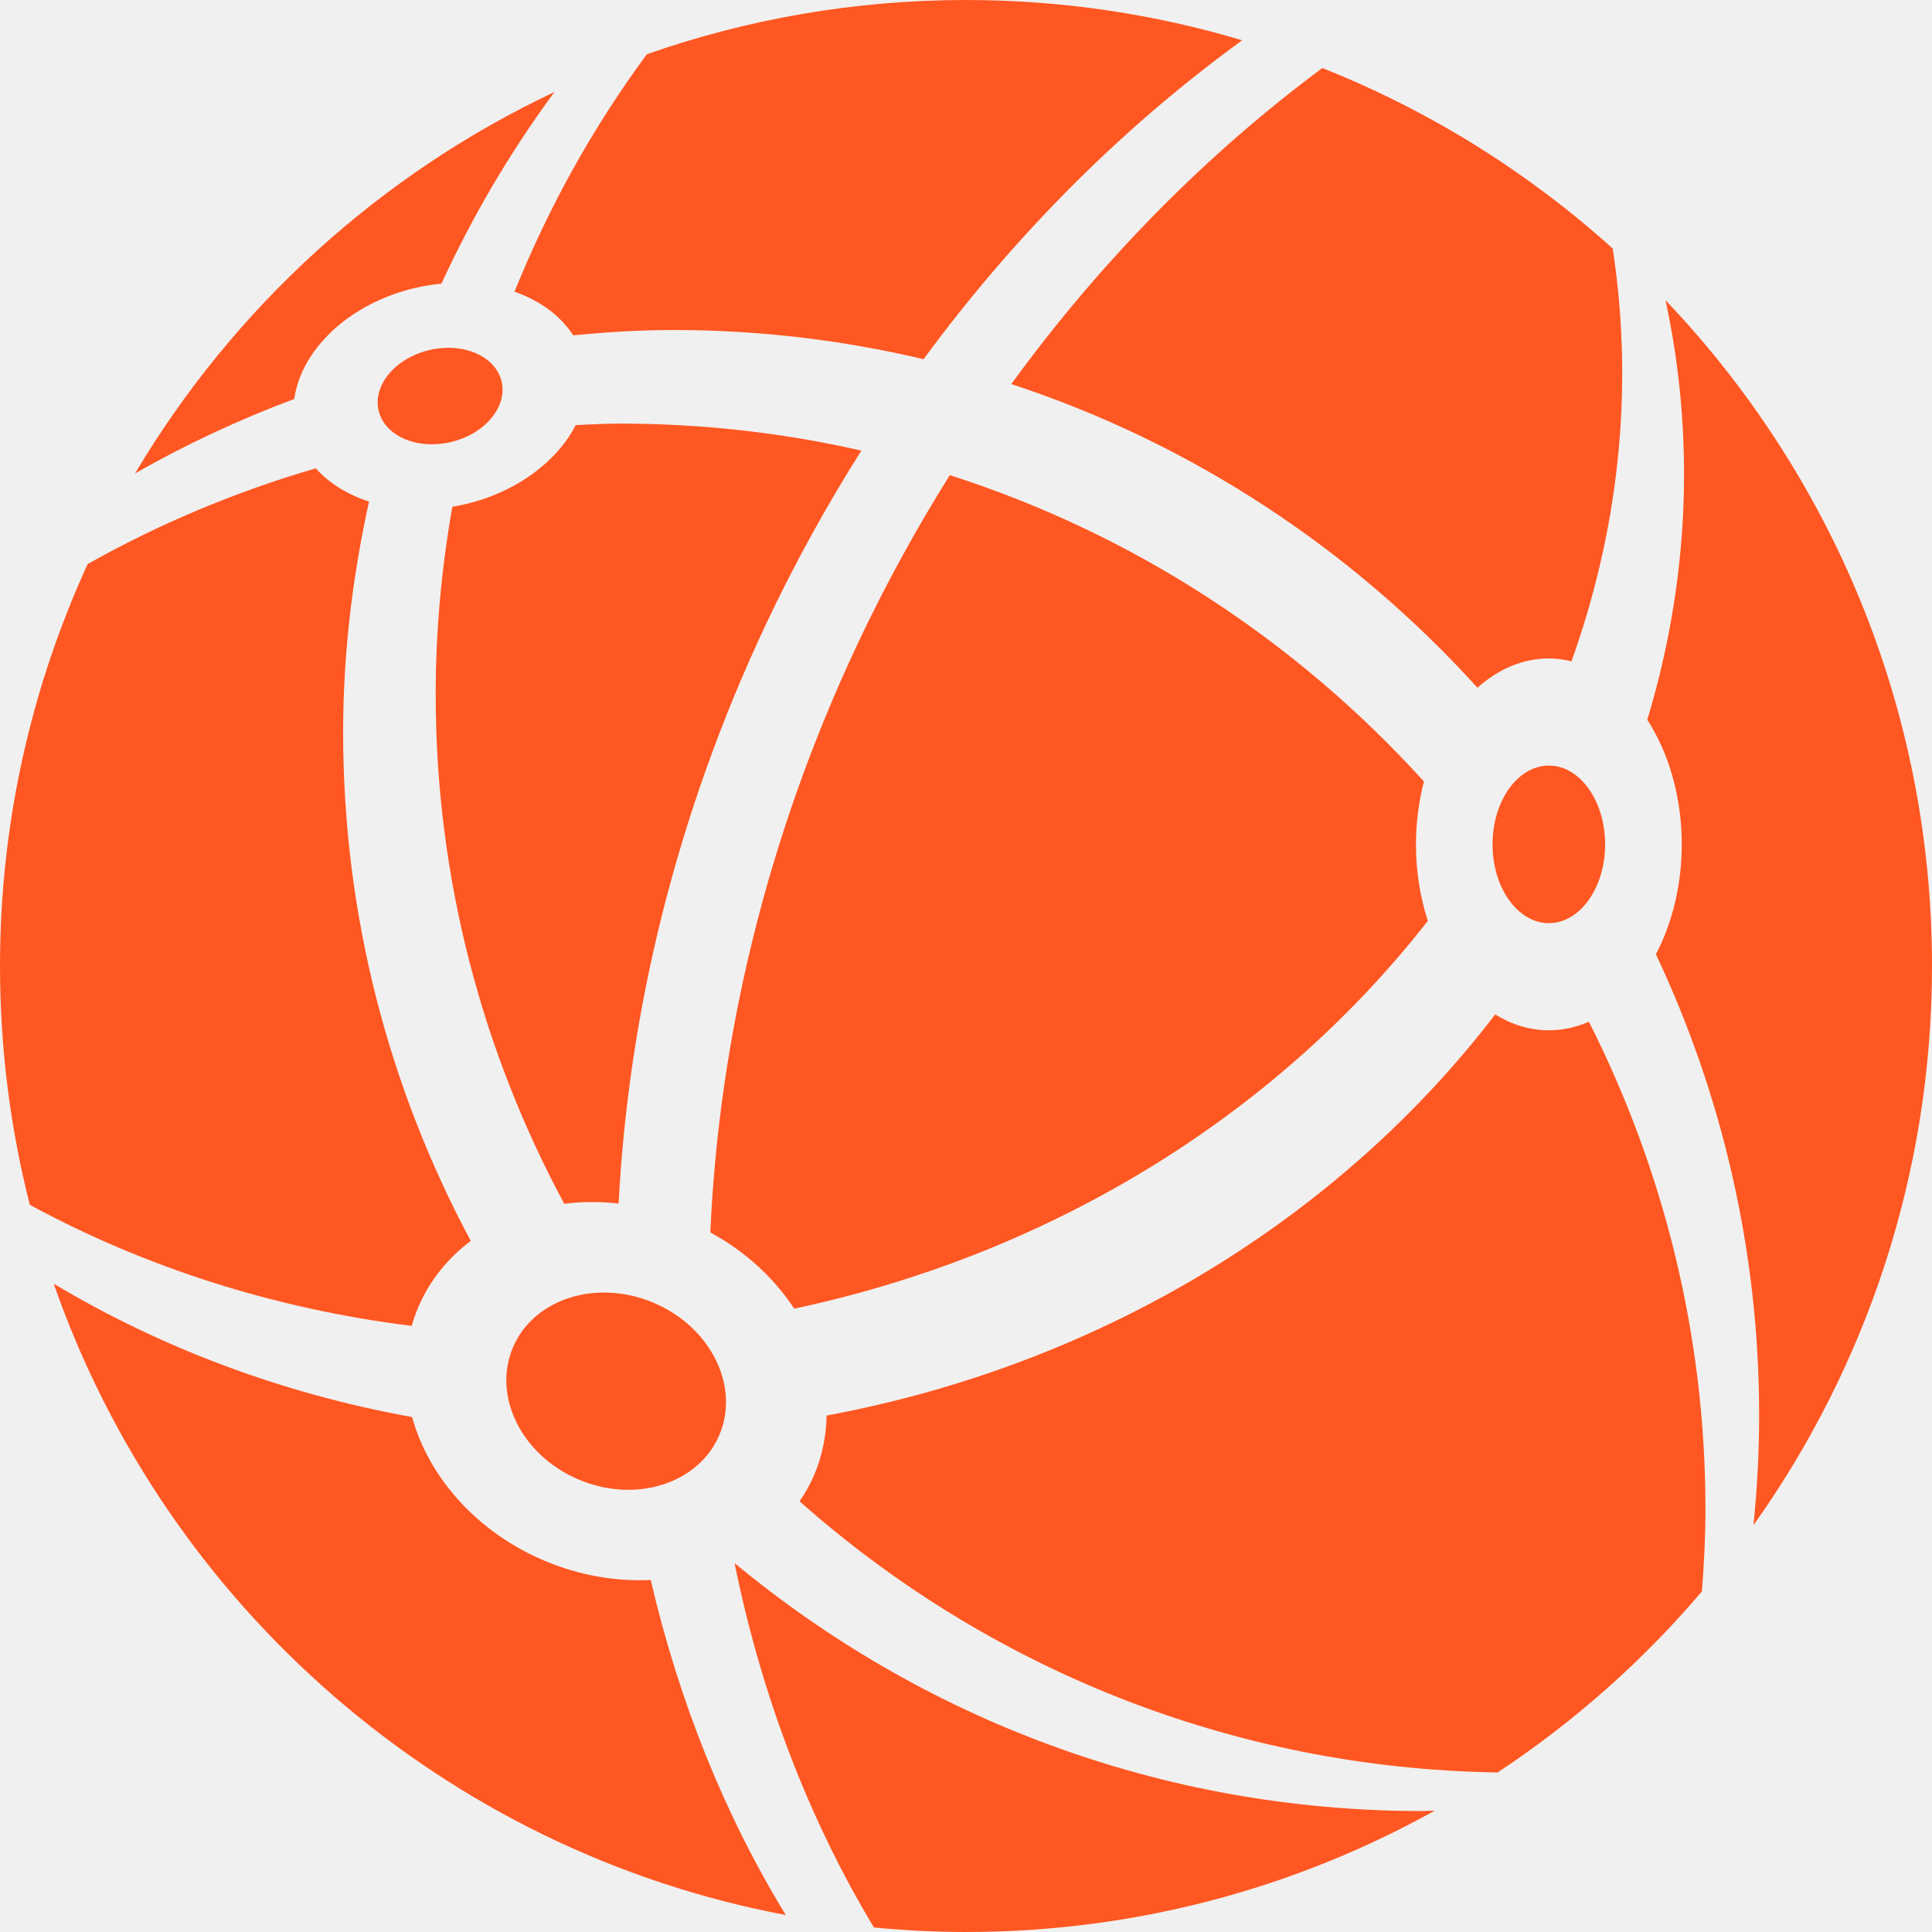
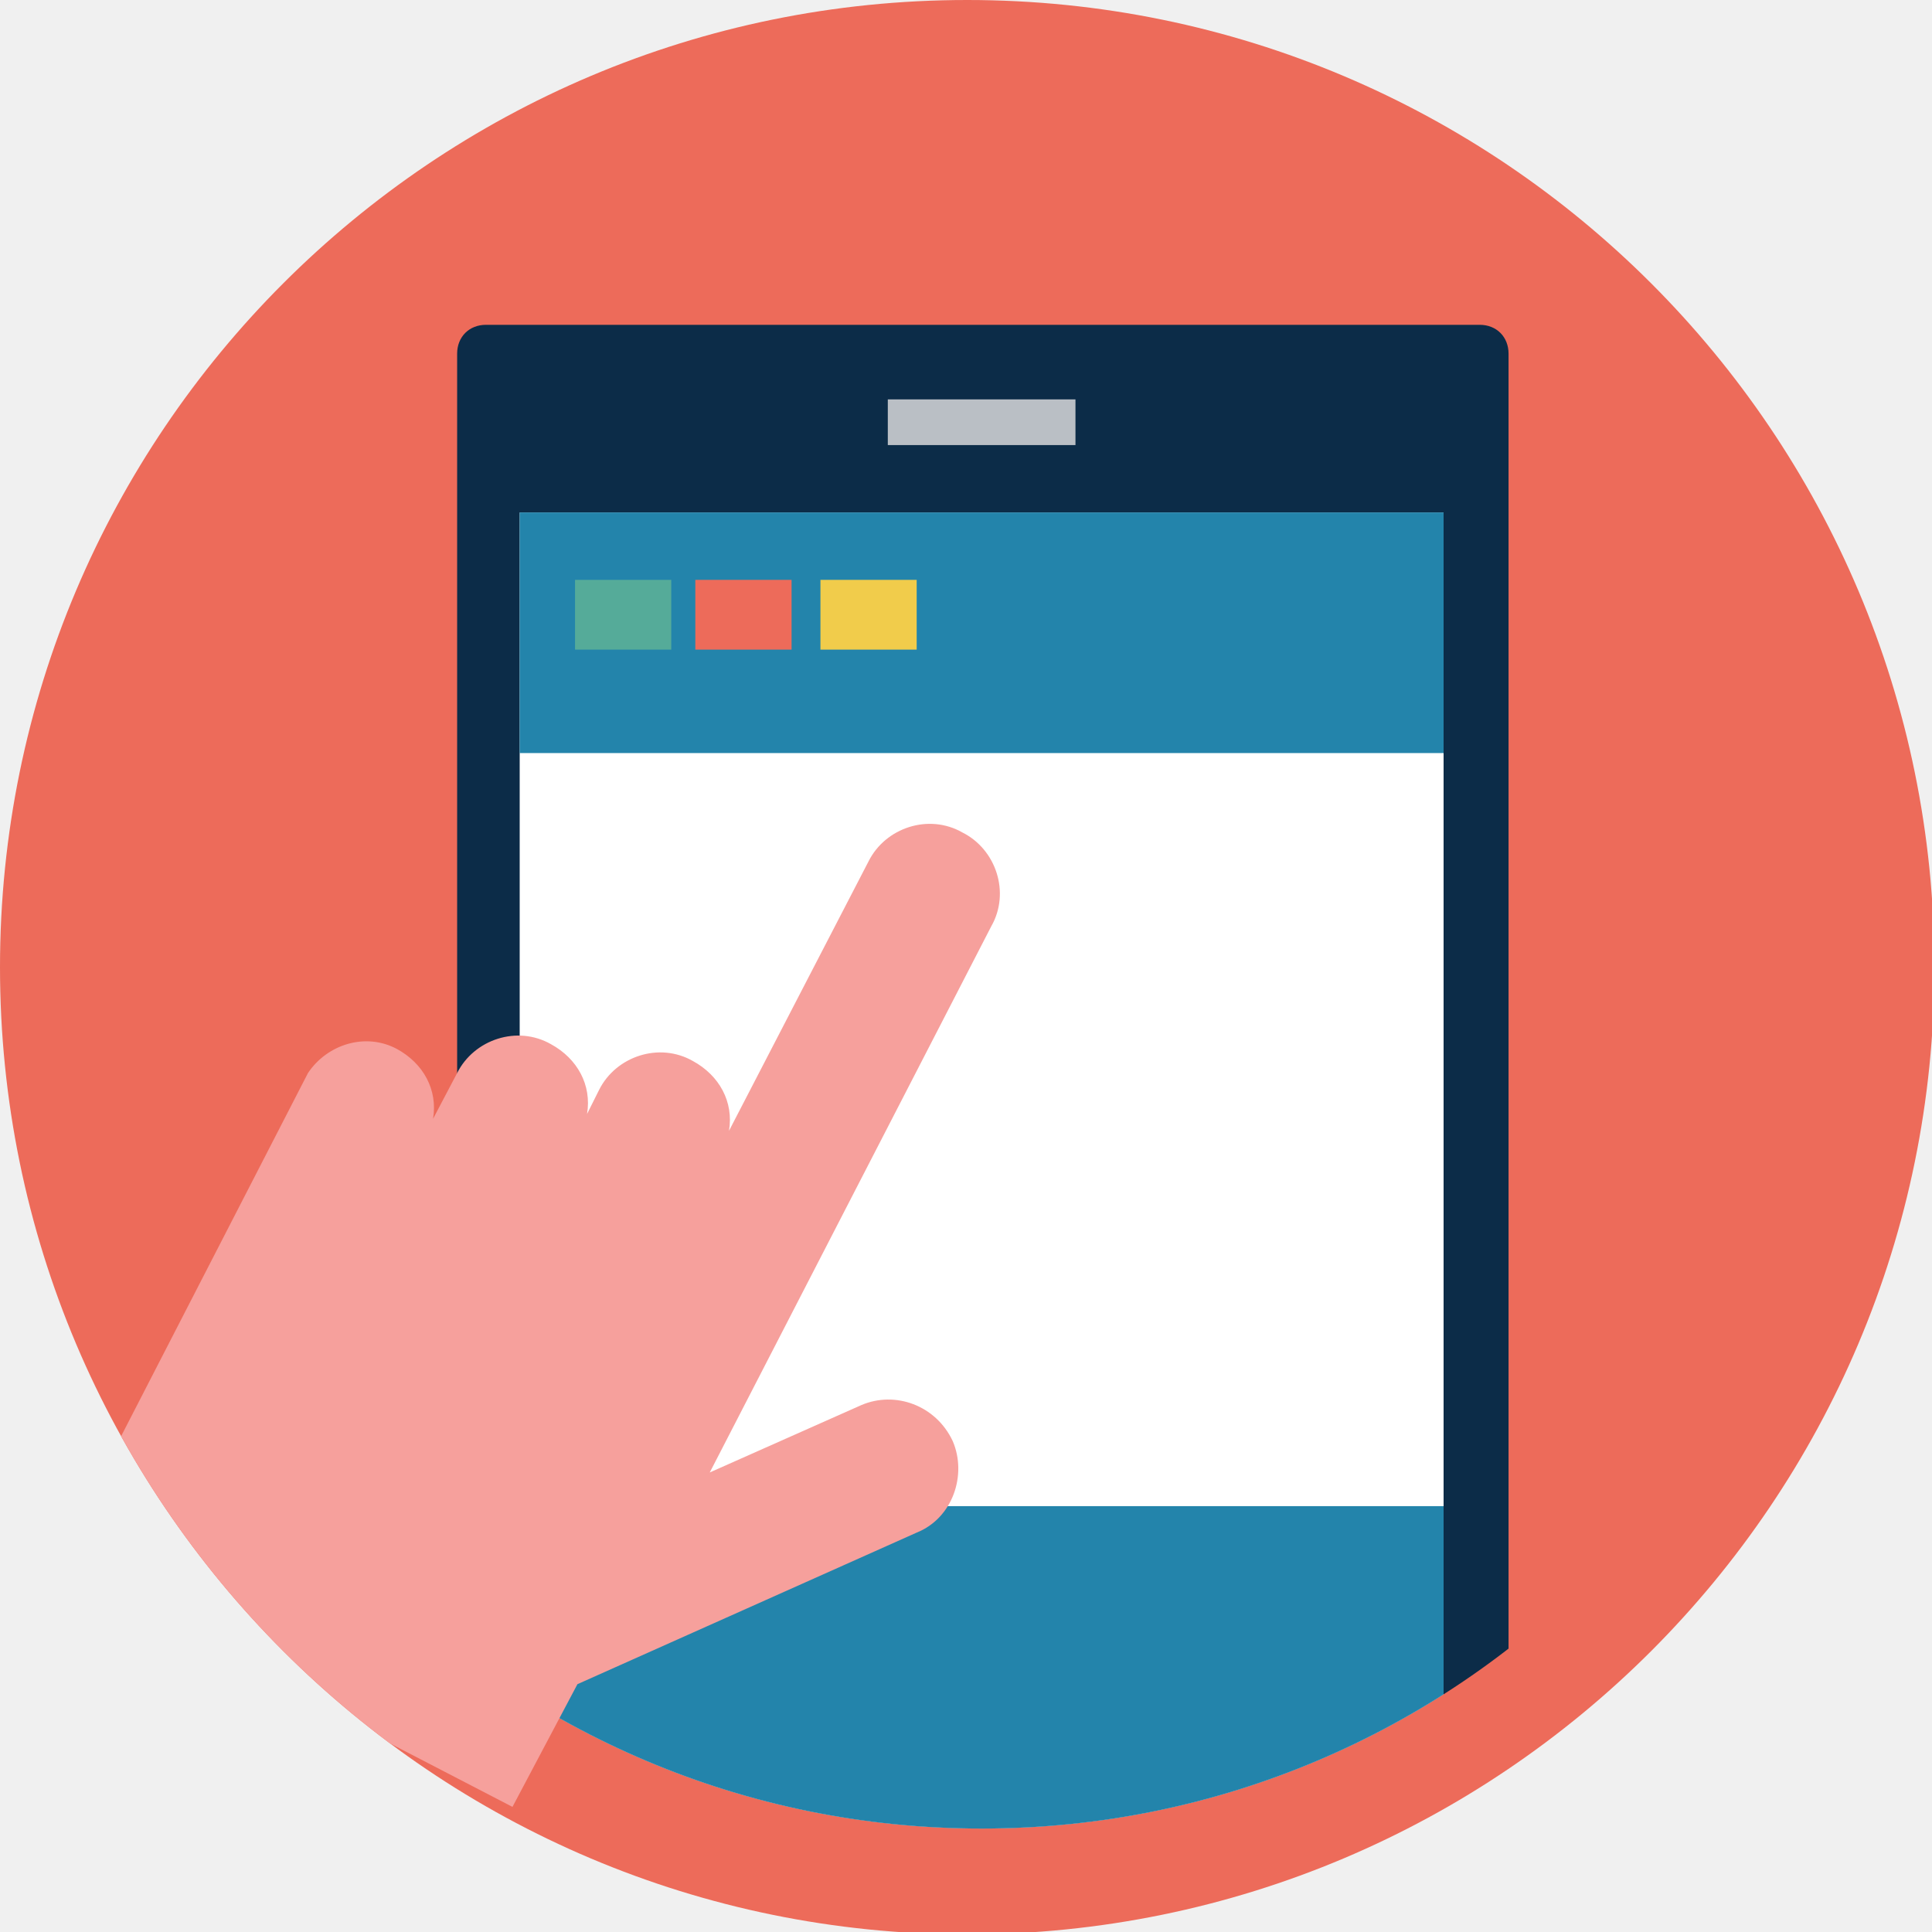
- <svg xmlns="http://www.w3.org/2000/svg" width="140" height="140" viewBox="0 0 140 140" fill="none">
-   <g clip-path="url(#clip0_109_2)">
-     <path d="M73.281 27.831C86.41 32.136 97.992 39.823 107.062 49.836C108.556 48.498 110.328 47.714 112.235 47.714C112.795 47.714 113.342 47.795 113.874 47.923C117.232 38.552 118.425 28.456 116.891 18.191C116.883 18.128 116.865 18.068 116.856 18.004C110.728 12.481 103.62 8.028 95.822 4.93C87.496 11.111 79.845 18.812 73.281 27.831Z" fill="#FF5722" />
-     <path d="M41.536 24.297C43.937 24.071 46.358 23.914 48.819 23.914C55.055 23.914 61.112 24.654 66.925 26.029C73.644 16.885 81.489 9.111 90.013 2.919C83.673 1.026 76.956 0 69.999 0C61.893 0 54.115 1.394 46.875 3.929C42.985 9.195 39.77 14.98 37.283 21.138C39.118 21.778 40.616 22.869 41.536 24.297Z" fill="#FF5722" />
-     <path d="M33.758 36.525C33.43 36.603 33.104 36.666 32.78 36.719C32.001 41.136 31.571 45.673 31.571 50.313C31.571 63.679 34.969 76.233 40.887 87.23C42.163 87.064 43.489 87.064 44.828 87.212C45.54 73.406 48.981 59.103 55.479 45.288C57.561 40.861 59.891 36.652 62.419 32.653C56.794 31.371 50.939 30.695 44.923 30.695C43.847 30.695 42.784 30.756 41.718 30.804C40.376 33.421 37.468 35.642 33.758 36.525Z" fill="#FF5722" />
-     <path d="M68.825 34.431C66.4 38.309 64.155 42.38 62.144 46.658C55.531 60.716 52.095 75.274 51.473 89.304C54.038 90.698 56.103 92.628 57.554 94.83C76.67 90.758 92.769 80.435 103.466 66.731C102.918 65.039 102.606 63.166 102.606 61.188C102.606 59.586 102.818 58.054 103.182 56.63C93.978 46.468 82.192 38.703 68.825 34.431Z" fill="#FF5722" />
-     <path d="M30.303 94.738C31.132 92.778 32.464 91.164 34.114 89.921C28.227 78.942 24.864 66.407 24.864 53.077C24.864 47.324 25.552 41.74 26.741 36.345C25.178 35.841 23.845 35.016 22.883 33.936C17.07 35.635 11.525 37.958 6.352 40.873C2.286 49.744 0 59.604 0 70.001C0 75.976 0.753 81.773 2.161 87.307C10.484 91.821 19.869 94.846 29.834 96.079C29.963 95.628 30.116 95.18 30.303 94.738Z" fill="#FF5722" />
-     <path d="M112.235 74.659C110.851 74.659 109.536 74.245 108.348 73.508C97.267 87.986 80.201 98.794 59.901 102.574C59.87 104.028 59.59 105.479 59.003 106.87C58.712 107.555 58.347 108.19 57.943 108.794C71.453 120.769 89.117 128.143 108.521 128.439C114.059 124.782 119.043 120.358 123.326 115.321C123.478 113.35 123.584 111.366 123.584 109.355C123.584 96.638 120.503 84.663 115.138 74.037C114.221 74.439 113.246 74.659 112.235 74.659Z" fill="#FF5722" />
-     <path d="M53.229 113.268C55.171 122.836 58.576 131.772 63.328 139.674C65.526 139.88 67.748 140 70.001 140C82.332 140 93.908 136.801 103.97 131.205C103.651 131.208 103.339 131.235 103.022 131.235C84.087 131.233 66.749 124.474 53.229 113.268Z" fill="#FF5722" />
-     <path d="M39.46 113.097C34.519 111.01 31.068 107.032 29.861 102.687C20.459 100.985 11.661 97.671 3.893 93.023C12.027 116.379 32.179 134.097 56.942 138.772C52.48 131.475 49.199 123.265 47.153 114.489C44.652 114.611 42.015 114.177 39.46 113.097Z" fill="#FF5722" />
-     <path d="M30.032 20.877C30.689 20.72 31.343 20.618 31.988 20.555C34.253 15.632 36.994 10.975 40.184 6.662C27.499 12.644 16.906 22.321 9.786 34.309C13.455 32.207 17.317 30.409 21.325 28.909C21.817 25.351 25.266 22.012 30.032 20.877Z" fill="#FF5722" />
-     <path d="M140 70.001C140 51.293 132.647 34.313 120.691 21.755C120.954 22.987 121.185 24.233 121.374 25.495C122.74 34.646 121.936 43.665 119.368 52.157C120.914 54.547 121.865 57.709 121.865 61.188C121.865 64.168 121.166 66.915 119.993 69.146C124.772 79.295 127.475 90.614 127.475 102.576C127.475 105.259 127.326 107.904 127.063 110.52C135.197 99.081 140 85.106 140 70.001Z" fill="#FF5722" />
-     <path d="M41.941 107.218C46.073 108.965 50.636 107.512 52.132 103.973C53.628 100.434 51.491 96.149 47.358 94.402C43.226 92.655 38.663 94.108 37.167 97.647C35.671 101.186 37.808 105.471 41.941 107.218Z" fill="#FF5722" />
-     <path d="M112.235 66.895C114.487 66.895 116.313 64.339 116.313 61.186C116.313 58.033 114.487 55.477 112.235 55.477C109.982 55.477 108.156 58.033 108.156 61.186C108.156 64.339 109.982 66.895 112.235 66.895Z" fill="#FF5722" />
-     <path d="M32.686 32.029C35.146 31.442 36.785 29.476 36.346 27.637C35.908 25.799 33.559 24.784 31.099 25.37C28.639 25.956 27 27.922 27.438 29.761C27.877 31.6 30.226 32.615 32.686 32.029Z" fill="#FF5722" />
+ <svg xmlns="http://www.w3.org/2000/svg" xmlns:xlink="http://www.w3.org/1999/xlink" version="1.1" id="Layer_2" x="0" y="0" viewBox="0 0 80.3 80.3" style="enable-background:new 0 0 80.3 80.3" xml:space="preserve">
+   <style>.st5{fill:#ed6b5a}.st23{fill:#2384ab}</style>
+   <circle class="st5" cx="40.2" cy="40.2" r="40.2" />
+   <defs>
+     <circle id="SVGID_5_" cx="40.8" cy="40.2" r="35.8" />
+   </defs>
+   <clipPath id="SVGID_2_">
+     <use xlink:href="#SVGID_5_" style="overflow:visible" />
+   </clipPath>
+   <g style="clip-path:url(#SVGID_2_)">
+     <path d="M20.2 94.2c-.7 0-1.2-.5-1.2-1.2V14.7c0-.7.5-1.2 1.2-1.2h41.3c.7 0 1.2.5 1.2 1.2V93c0 .7-.5 1.2-1.2 1.2H20.2z" style="fill:#0c2c48" />
+     <path style="fill:#babfc5" d="M36.9 16.6h7.8v1.9h-7.8z" />
+     <path style="fill:#fff" d="M21.6 21.3H60v65.6H21.6z" />
+     <path class="st23" d="M21.6 62.6H60v24.3H21.6zM21.6 21.3H60v10H21.6z" />
+     <path style="fill:#55ab99" d="M23.9 24.1h4V27h-4z" />
+     <path class="st5" d="M28.9 24.1h4V27h-4z" />
+     <path style="fill:#f1cc4b" d="M34.1 24.1h4V27h-4z" />
  </g>
-   <defs>
-     <clipPath id="clip0_109_2">
-       <rect width="140" height="140" fill="white" />
+   <g>
+     <defs>
+       <circle id="SVGID_7_" cx="40.2" cy="40.2" r="40.2" />
+     </defs>
+     <clipPath id="SVGID_4_">
+       <use xlink:href="#SVGID_7_" style="overflow:visible" />
    </clipPath>
-   </defs>
+     <path style="clip-path:url(#SVGID_4_);fill:#f6a09c" d="M21.3 75.1 2.2 65.2l10.6-20.6c.8-1.2 2.4-1.7 3.7-1 1.1.6 1.7 1.7 1.5 2.9l1-1.9c.7-1.4 2.5-2 3.9-1.2 1.1.6 1.7 1.7 1.5 2.9l.5-1c.7-1.4 2.5-2 3.9-1.2 1.1.6 1.7 1.7 1.5 2.9l5.8-11.2c.7-1.4 2.5-2 3.9-1.2 1.4.7 2 2.5 1.2 3.9L29.5 61.2l6.3-2.8c1.4-.6 3.1 0 3.8 1.5.6 1.4 0 3.2-1.5 3.8L24 70l-2.7 5.1z" />
+   </g>
</svg>
